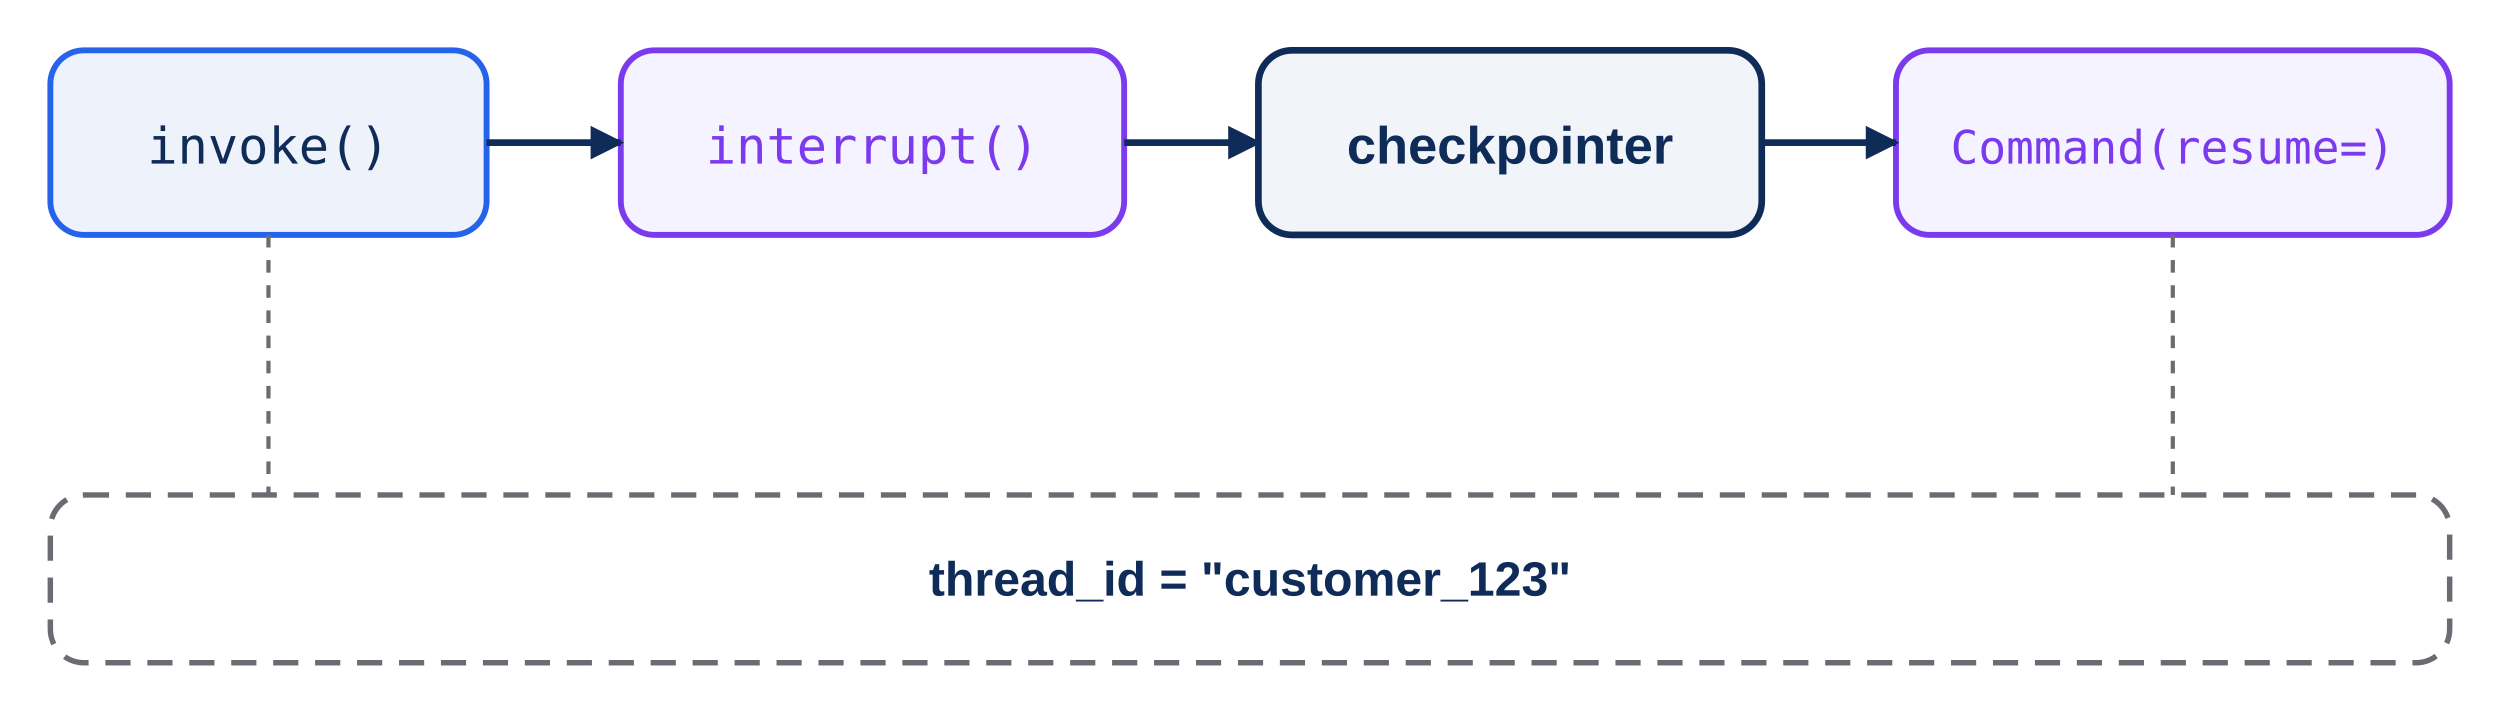
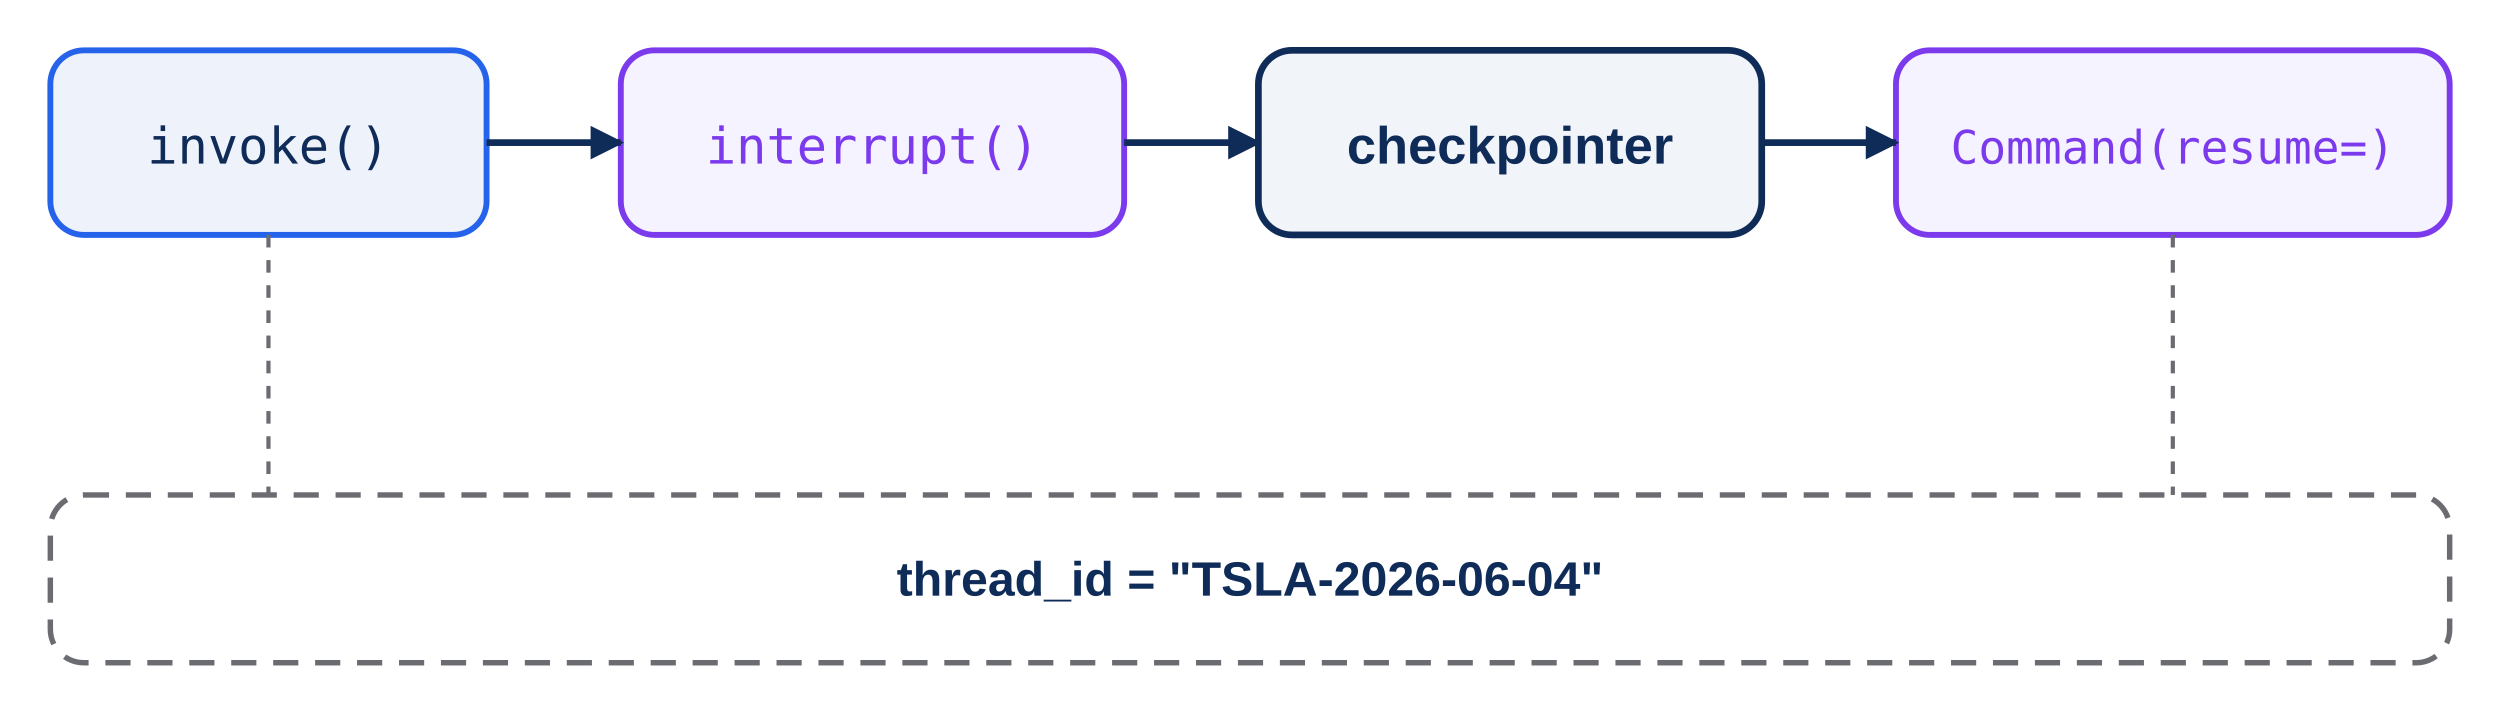
<svg xmlns="http://www.w3.org/2000/svg" viewBox="2 24 596 170" font-family="'Helvetica Neue',Arial,'Apple SD Gothic Neo','Malgun Gothic',sans-serif">
  <defs>
    <marker id="ar" viewBox="0 0 10 10" refX="9" refY="5" markerWidth="5" markerHeight="5" orient="auto-start-reverse">
      <path d="M0,0 L10,5 L0,10 z" fill="#0F2C59" />
    </marker>
  </defs>
  <rect x="14" y="36" width="104" height="44" rx="8" fill="#EEF2FB" stroke="#2563EB" stroke-width="1.4" />
  <text x="66" y="63" text-anchor="middle" font-size="12" fill="#0F2C59" font-family="'SF Mono',Menlo,Consolas,monospace">invoke()</text>
  <rect x="150" y="36" width="120" height="44" rx="8" fill="#F5F3FF" stroke="#7C3AED" stroke-width="1.4" />
  <text x="210" y="63" text-anchor="middle" font-size="12" fill="#7C3AED" font-family="'SF Mono',Menlo,Consolas,monospace">interrupt()</text>
  <rect x="302" y="36" width="120" height="44" rx="8" fill="#F1F5F9" stroke="#0F2C59" stroke-width="1.6" />
  <text x="362" y="63" text-anchor="middle" font-size="12.5" font-weight="700" fill="#0F2C59">checkpointer</text>
  <rect x="454" y="36" width="132" height="44" rx="8" fill="#F5F3FF" stroke="#7C3AED" stroke-width="1.4" />
  <text x="520" y="63" text-anchor="middle" font-size="11" fill="#7C3AED" font-family="'SF Mono',Menlo,Consolas,monospace">Command(resume=)</text>
  <line x1="118" y1="58" x2="150" y2="58" stroke="#0F2C59" stroke-width="1.6" marker-end="url(#ar)" />
  <line x1="270" y1="58" x2="302" y2="58" stroke="#0F2C59" stroke-width="1.6" marker-end="url(#ar)" />
  <line x1="422" y1="58" x2="454" y2="58" stroke="#0F2C59" stroke-width="1.6" marker-end="url(#ar)" />
  <rect x="14" y="142" width="572" height="40" rx="8" fill="none" stroke="#6B6B72" stroke-width="1.3" stroke-dasharray="6 4" />
-   <text x="300" y="166" text-anchor="middle" font-size="11.5" font-weight="700" fill="#0F2C59">thread_id = "customer_123"</text>
+   <text x="300" y="166" text-anchor="middle" font-size="11.5" font-weight="700" fill="#0F2C59">thread_id = "TSLA-2026-06-04"</text>
  <line x1="66" y1="80" x2="66" y2="142" stroke="#6B6B72" stroke-width="1" stroke-dasharray="3 3" />
  <line x1="520" y1="80" x2="520" y2="142" stroke="#6B6B72" stroke-width="1" stroke-dasharray="3 3" />
</svg>
